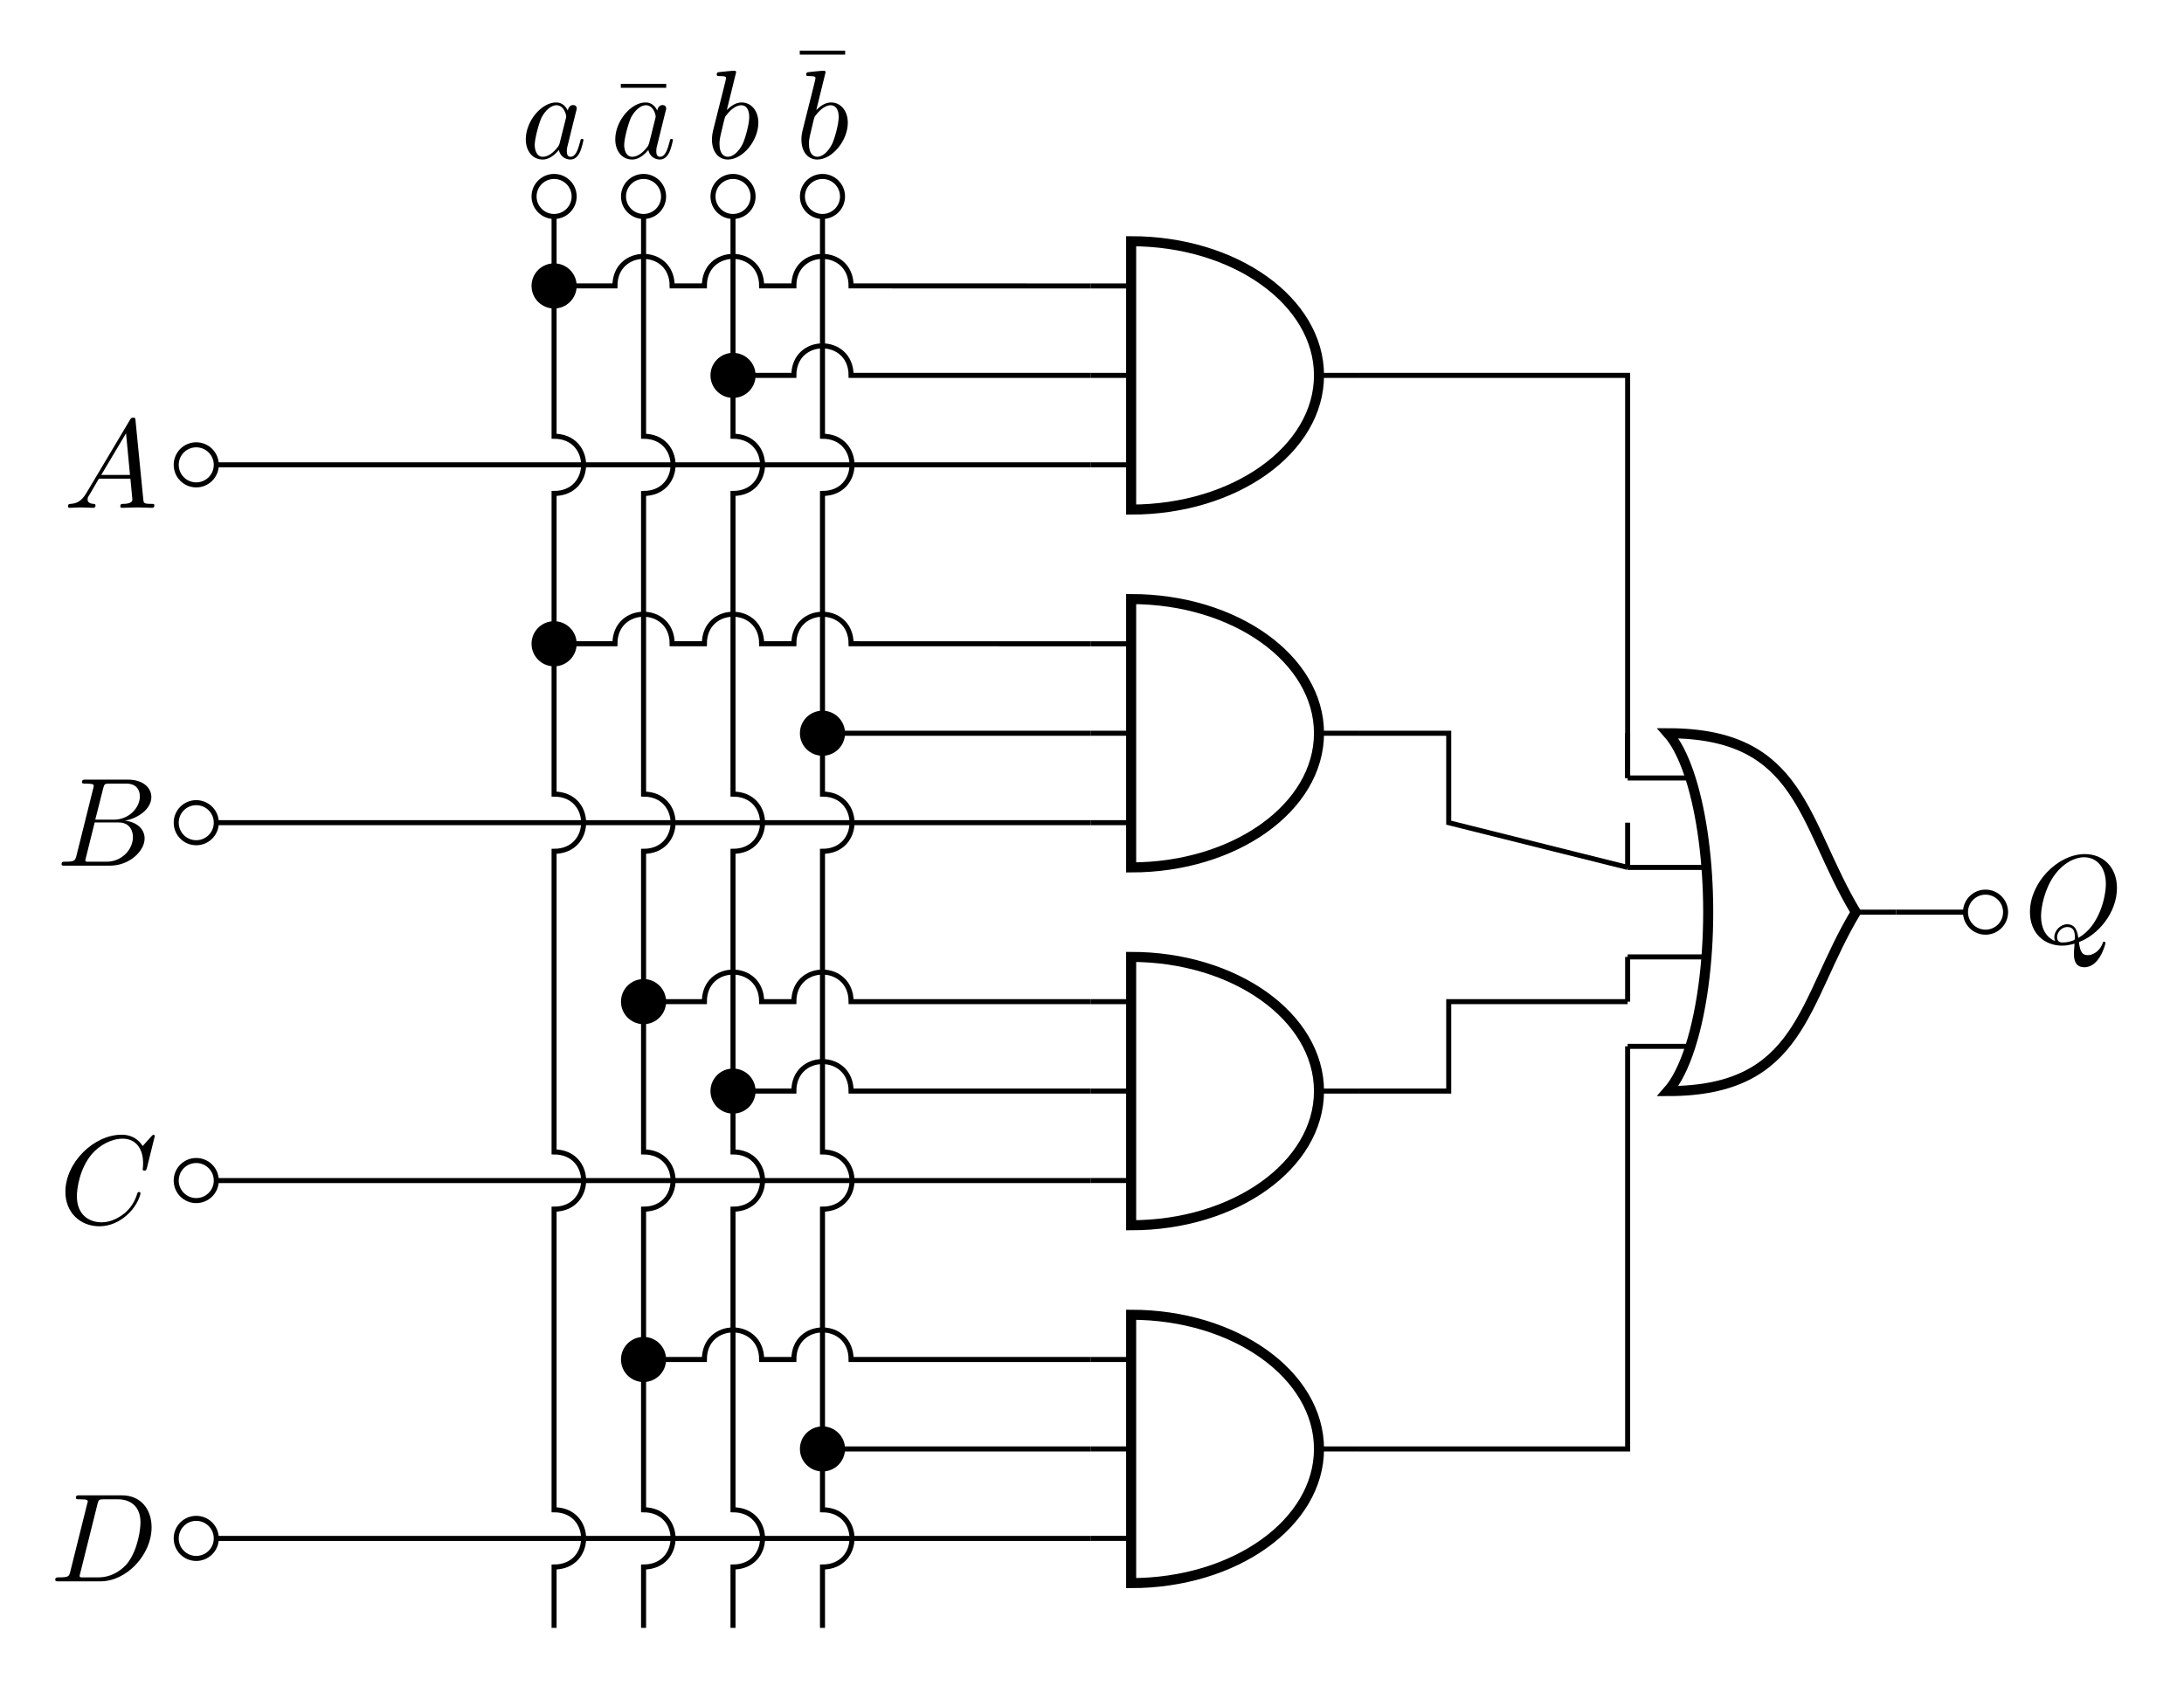
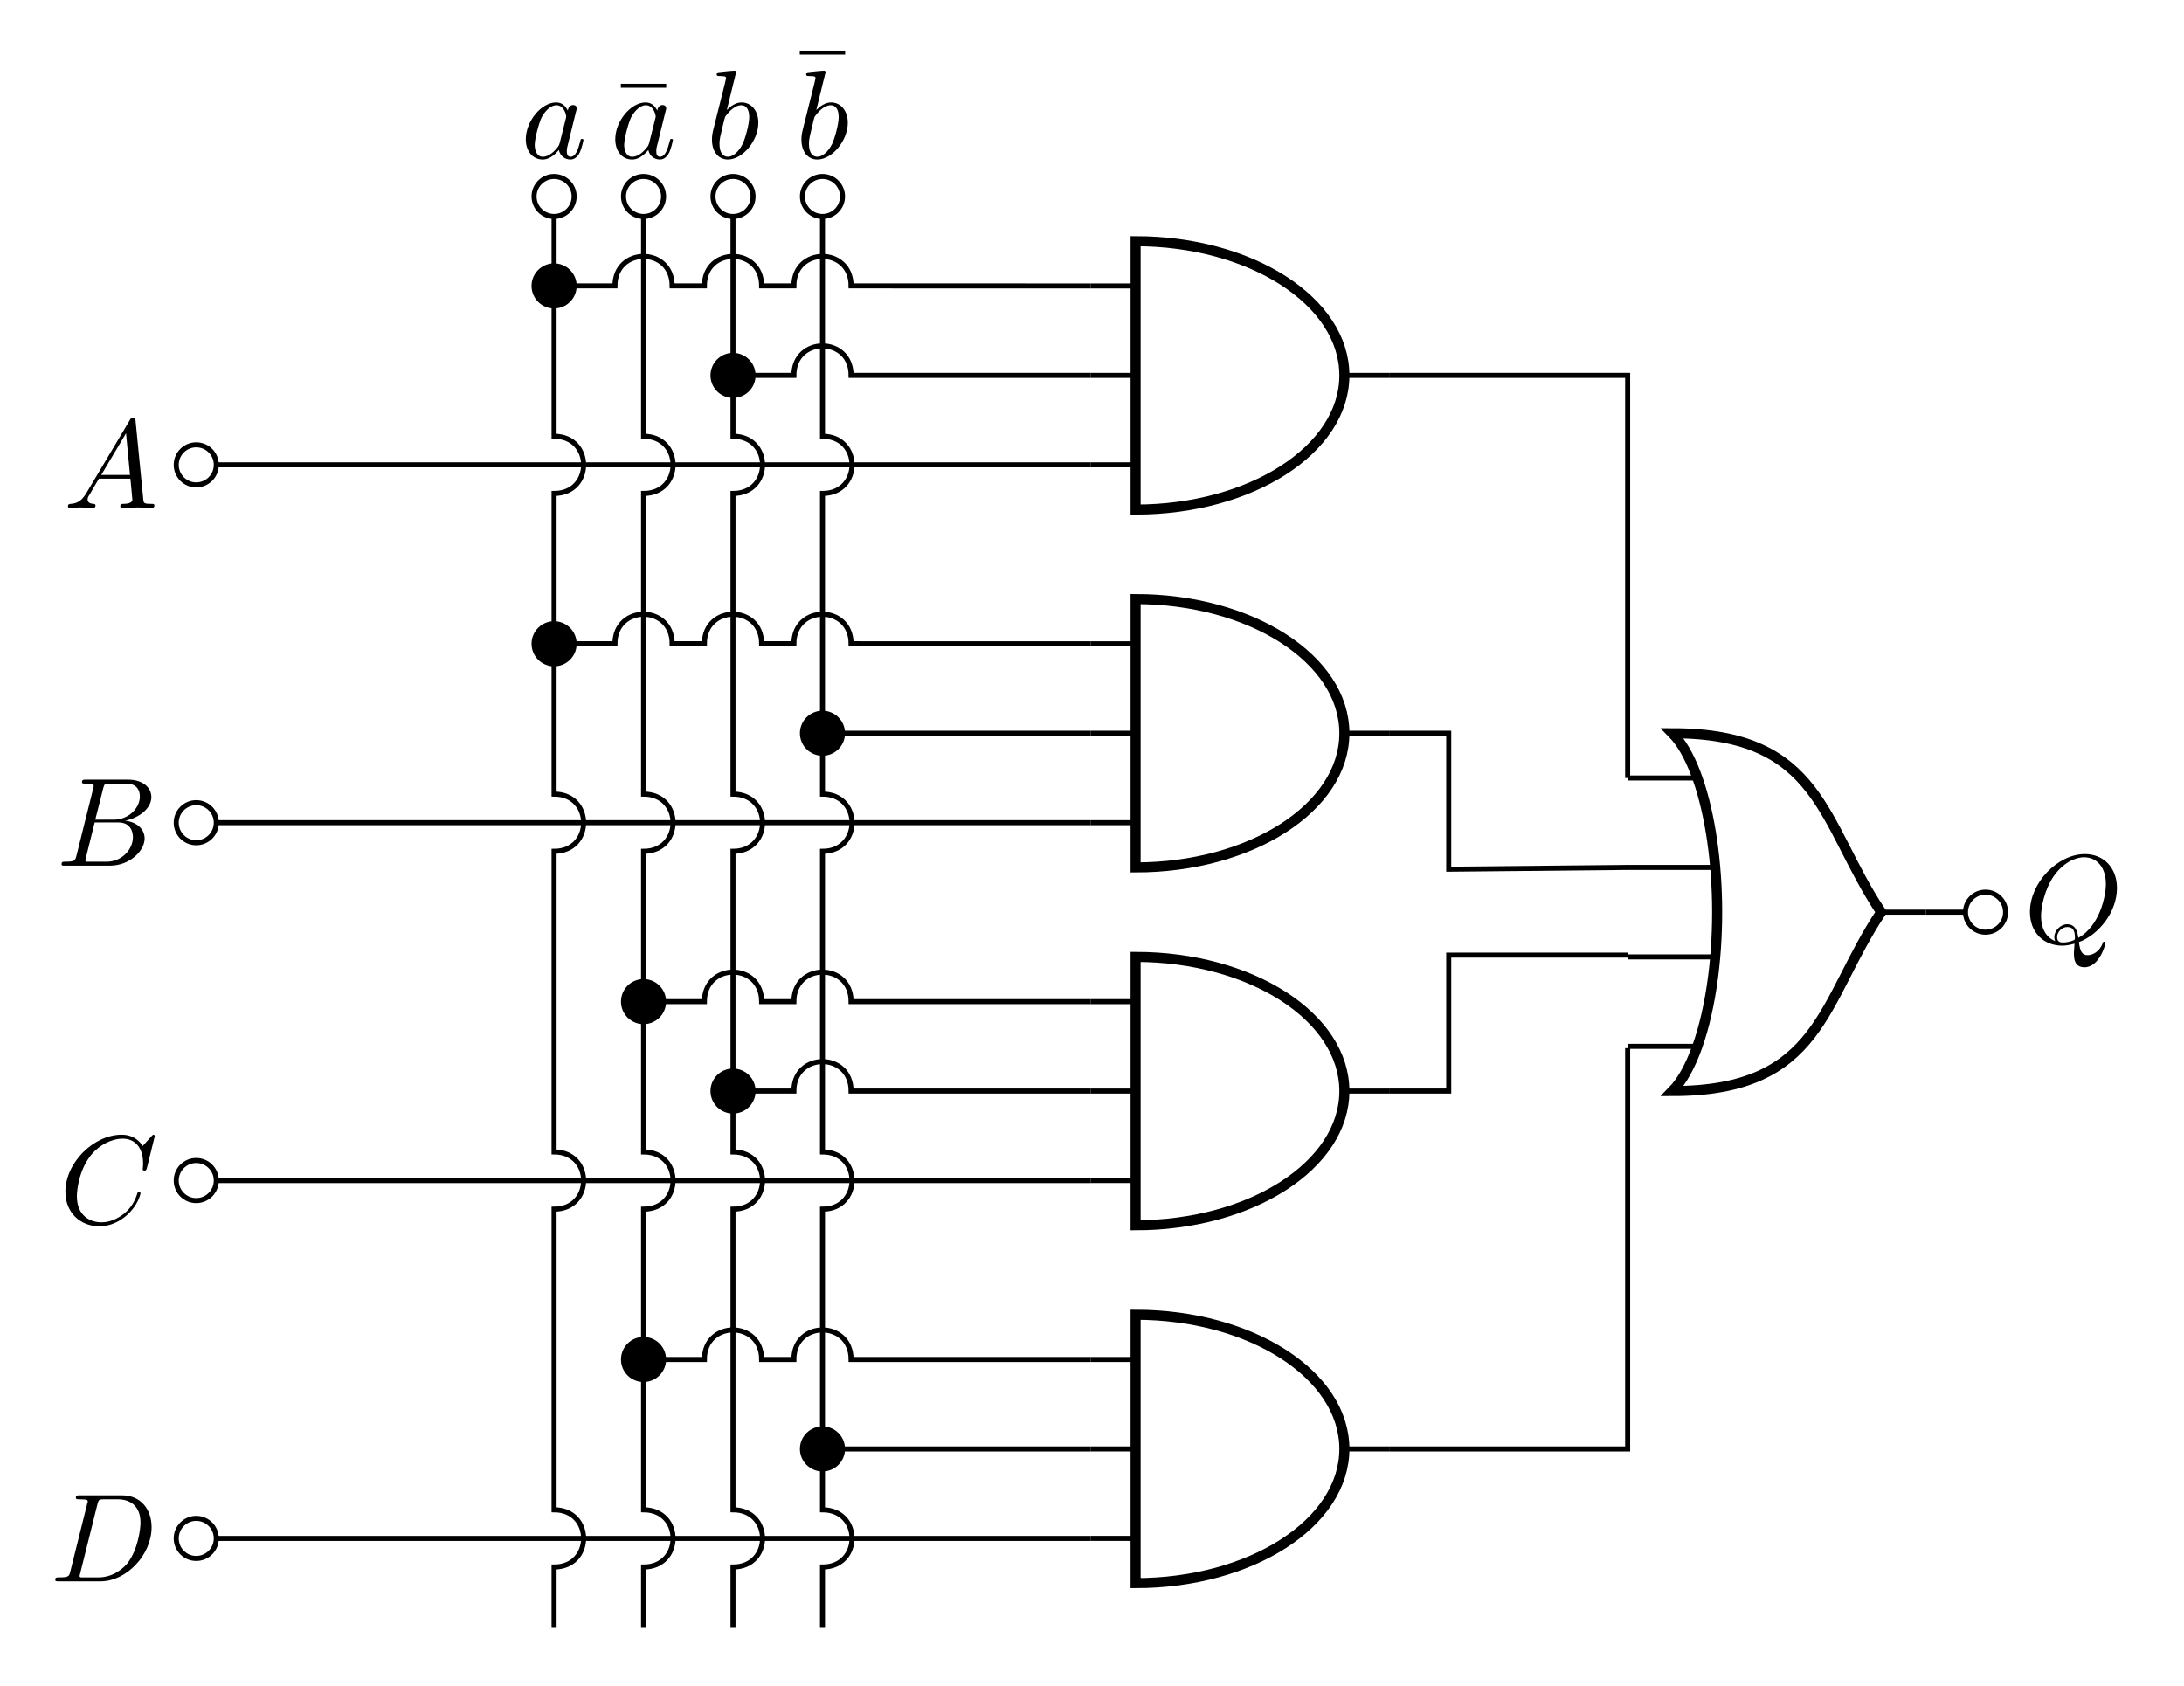
<svg xmlns="http://www.w3.org/2000/svg" xmlns:xlink="http://www.w3.org/1999/xlink" width="172.171pt" height="132.875pt" viewBox="0 0 172.171 132.875">
  <defs>
    <g>
      <g id="glyph-0-0">
        <path d="M 3.703 -3.75 C 3.516 -4.125 3.234 -4.391 2.781 -4.391 C 1.625 -4.391 0.391 -2.922 0.391 -1.484 C 0.391 -0.547 0.938 0.109 1.719 0.109 C 1.922 0.109 2.406 0.062 3 -0.641 C 3.078 -0.219 3.438 0.109 3.906 0.109 C 4.25 0.109 4.484 -0.125 4.641 -0.438 C 4.812 -0.797 4.938 -1.406 4.938 -1.422 C 4.938 -1.516 4.859 -1.516 4.828 -1.516 C 4.719 -1.516 4.719 -1.484 4.688 -1.344 C 4.516 -0.688 4.328 -0.109 3.922 -0.109 C 3.656 -0.109 3.625 -0.359 3.625 -0.562 C 3.625 -0.781 3.656 -0.859 3.766 -1.297 C 3.875 -1.719 3.891 -1.812 3.984 -2.188 L 4.328 -3.578 C 4.406 -3.859 4.406 -3.875 4.406 -3.922 C 4.406 -4.094 4.281 -4.188 4.125 -4.188 C 3.875 -4.188 3.734 -3.969 3.703 -3.75 Z M 3.062 -1.188 C 3 -1 3 -0.984 2.859 -0.812 C 2.422 -0.266 2.016 -0.109 1.734 -0.109 C 1.234 -0.109 1.094 -0.656 1.094 -1.047 C 1.094 -1.531 1.422 -2.766 1.641 -3.219 C 1.953 -3.797 2.406 -4.172 2.797 -4.172 C 3.438 -4.172 3.578 -3.359 3.578 -3.297 C 3.578 -3.234 3.562 -3.172 3.547 -3.125 Z M 3.062 -1.188 " />
      </g>
      <g id="glyph-0-1">
        <path d="M 2.375 -6.781 C 2.375 -6.781 2.375 -6.891 2.25 -6.891 C 2.016 -6.891 1.297 -6.812 1.031 -6.781 C 0.953 -6.781 0.844 -6.766 0.844 -6.594 C 0.844 -6.469 0.938 -6.469 1.078 -6.469 C 1.562 -6.469 1.578 -6.406 1.578 -6.297 C 1.578 -6.234 1.484 -5.891 1.438 -5.688 L 0.625 -2.453 C 0.5 -1.953 0.469 -1.797 0.469 -1.453 C 0.469 -0.5 0.984 0.109 1.719 0.109 C 2.891 0.109 4.125 -1.375 4.125 -2.797 C 4.125 -3.703 3.594 -4.391 2.797 -4.391 C 2.344 -4.391 1.938 -4.094 1.641 -3.797 Z M 1.438 -3.031 C 1.5 -3.25 1.5 -3.266 1.594 -3.375 C 2.078 -4.016 2.516 -4.172 2.781 -4.172 C 3.141 -4.172 3.406 -3.875 3.406 -3.234 C 3.406 -2.656 3.078 -1.516 2.891 -1.125 C 2.562 -0.469 2.109 -0.109 1.719 -0.109 C 1.391 -0.109 1.062 -0.375 1.062 -1.109 C 1.062 -1.297 1.062 -1.484 1.219 -2.109 Z M 1.438 -3.031 " />
      </g>
      <g id="glyph-0-2">
        <path d="M 4.344 -0.062 C 5.891 -0.641 7.344 -2.406 7.344 -4.328 C 7.344 -5.922 6.297 -7 4.812 -7 C 2.672 -7 0.484 -4.75 0.484 -2.438 C 0.484 -0.781 1.594 0.219 3.031 0.219 C 3.281 0.219 3.609 0.172 4 0.062 C 3.953 0.688 3.953 0.703 3.953 0.828 C 3.953 1.156 3.953 1.922 4.781 1.922 C 5.969 1.922 6.438 0.109 6.438 0 C 6.438 -0.062 6.375 -0.094 6.328 -0.094 C 6.25 -0.094 6.234 -0.047 6.219 0.016 C 5.969 0.719 5.391 0.969 5.047 0.969 C 4.594 0.969 4.438 0.688 4.344 -0.062 Z M 2.469 -0.141 C 1.703 -0.453 1.359 -1.219 1.359 -2.109 C 1.359 -2.797 1.625 -4.203 2.375 -5.281 C 3.094 -6.297 4.031 -6.75 4.75 -6.75 C 5.75 -6.75 6.469 -5.969 6.469 -4.641 C 6.469 -3.656 5.969 -1.328 4.297 -0.391 C 4.25 -0.75 4.141 -1.469 3.422 -1.469 C 2.891 -1.469 2.406 -0.969 2.406 -0.453 C 2.406 -0.266 2.469 -0.156 2.469 -0.141 Z M 3.078 -0.031 C 2.953 -0.031 2.625 -0.031 2.625 -0.453 C 2.625 -0.859 3 -1.25 3.422 -1.25 C 3.844 -1.25 4.031 -1.016 4.031 -0.406 C 4.031 -0.266 4.016 -0.25 3.922 -0.203 C 3.656 -0.094 3.359 -0.031 3.078 -0.031 Z M 3.078 -0.031 " />
      </g>
      <g id="glyph-0-3">
        <path d="M 1.781 -1.141 C 1.375 -0.469 0.984 -0.344 0.562 -0.312 C 0.438 -0.297 0.344 -0.297 0.344 -0.109 C 0.344 -0.047 0.391 0 0.469 0 C 0.75 0 1.047 -0.031 1.328 -0.031 C 1.656 -0.031 2 0 2.328 0 C 2.375 0 2.516 0 2.516 -0.188 C 2.516 -0.297 2.422 -0.312 2.344 -0.312 C 2.125 -0.328 1.891 -0.406 1.891 -0.656 C 1.891 -0.781 1.938 -0.891 2.031 -1.016 L 2.781 -2.297 L 5.266 -2.297 C 5.281 -2.078 5.422 -0.734 5.422 -0.641 C 5.422 -0.344 4.906 -0.312 4.719 -0.312 C 4.578 -0.312 4.469 -0.312 4.469 -0.109 C 4.469 0 4.594 0 4.609 0 C 5.016 0 5.453 -0.031 5.859 -0.031 C 6.109 -0.031 6.734 0 6.969 0 C 7.031 0 7.156 0 7.156 -0.203 C 7.156 -0.312 7.047 -0.312 6.922 -0.312 C 6.312 -0.312 6.312 -0.375 6.281 -0.672 L 5.672 -6.859 C 5.656 -7.062 5.656 -7.109 5.484 -7.109 C 5.328 -7.109 5.281 -7.031 5.234 -6.938 Z M 2.969 -2.594 L 4.922 -5.875 L 5.234 -2.594 Z M 2.969 -2.594 " />
      </g>
      <g id="glyph-0-4">
        <path d="M 1.594 -0.781 C 1.484 -0.391 1.469 -0.312 0.688 -0.312 C 0.516 -0.312 0.422 -0.312 0.422 -0.109 C 0.422 0 0.5 0 0.688 0 L 4.234 0 C 5.797 0 6.969 -1.172 6.969 -2.141 C 6.969 -2.859 6.391 -3.438 5.422 -3.547 C 6.453 -3.734 7.5 -4.469 7.5 -5.406 C 7.5 -6.141 6.844 -6.781 5.656 -6.781 L 2.328 -6.781 C 2.141 -6.781 2.031 -6.781 2.031 -6.578 C 2.031 -6.469 2.125 -6.469 2.312 -6.469 C 2.328 -6.469 2.516 -6.469 2.688 -6.453 C 2.875 -6.422 2.953 -6.422 2.953 -6.297 C 2.953 -6.25 2.953 -6.219 2.922 -6.109 Z M 3.078 -3.625 L 3.703 -6.094 C 3.797 -6.438 3.812 -6.469 4.234 -6.469 L 5.516 -6.469 C 6.391 -6.469 6.594 -5.891 6.594 -5.453 C 6.594 -4.578 5.75 -3.625 4.531 -3.625 Z M 2.641 -0.312 C 2.5 -0.312 2.484 -0.312 2.422 -0.312 C 2.328 -0.328 2.297 -0.344 2.297 -0.422 C 2.297 -0.453 2.297 -0.469 2.344 -0.641 L 3.031 -3.406 L 4.906 -3.406 C 5.859 -3.406 6.047 -2.672 6.047 -2.25 C 6.047 -1.266 5.156 -0.312 3.984 -0.312 Z M 2.641 -0.312 " />
      </g>
      <g id="glyph-0-5">
        <path d="M 7.547 -6.891 C 7.547 -6.922 7.516 -7 7.438 -7 C 7.406 -7 7.391 -6.984 7.281 -6.875 L 6.594 -6.109 C 6.5 -6.25 6.047 -7 4.938 -7 C 2.734 -7 0.5 -4.797 0.5 -2.5 C 0.5 -0.859 1.672 0.219 3.188 0.219 C 4.047 0.219 4.797 -0.172 5.328 -0.641 C 6.25 -1.453 6.422 -2.344 6.422 -2.375 C 6.422 -2.484 6.312 -2.484 6.297 -2.484 C 6.234 -2.484 6.188 -2.453 6.172 -2.375 C 6.078 -2.094 5.859 -1.391 5.172 -0.812 C 4.484 -0.266 3.859 -0.094 3.344 -0.094 C 2.453 -0.094 1.406 -0.609 1.406 -2.156 C 1.406 -2.719 1.609 -4.328 2.594 -5.484 C 3.203 -6.188 4.141 -6.688 5.016 -6.688 C 6.031 -6.688 6.625 -5.922 6.625 -4.766 C 6.625 -4.375 6.594 -4.359 6.594 -4.266 C 6.594 -4.172 6.703 -4.172 6.734 -4.172 C 6.859 -4.172 6.859 -4.188 6.922 -4.359 Z M 7.547 -6.891 " />
      </g>
      <g id="glyph-0-6">
        <path d="M 1.578 -0.781 C 1.484 -0.391 1.453 -0.312 0.672 -0.312 C 0.5 -0.312 0.391 -0.312 0.391 -0.125 C 0.391 0 0.484 0 0.672 0 L 3.953 0 C 6.016 0 7.984 -2.094 7.984 -4.266 C 7.984 -5.672 7.141 -6.781 5.641 -6.781 L 2.312 -6.781 C 2.125 -6.781 2.016 -6.781 2.016 -6.594 C 2.016 -6.469 2.109 -6.469 2.297 -6.469 C 2.438 -6.469 2.609 -6.453 2.734 -6.453 C 2.891 -6.422 2.953 -6.406 2.953 -6.297 C 2.953 -6.25 2.938 -6.219 2.906 -6.109 Z M 3.719 -6.094 C 3.812 -6.438 3.828 -6.469 4.25 -6.469 L 5.312 -6.469 C 6.297 -6.469 7.109 -5.938 7.109 -4.641 C 7.109 -4.141 6.922 -2.516 6.078 -1.422 C 5.781 -1.062 5 -0.312 3.781 -0.312 L 2.656 -0.312 C 2.516 -0.312 2.5 -0.312 2.438 -0.312 C 2.344 -0.328 2.312 -0.344 2.312 -0.422 C 2.312 -0.453 2.312 -0.469 2.359 -0.641 Z M 3.719 -6.094 " />
      </g>
      <g id="glyph-1-0">
        <path d="M 4.266 -5.547 L 4.266 -5.859 L 0.688 -5.859 L 0.688 -5.547 Z M 4.266 -5.547 " />
      </g>
    </g>
    <clipPath id="clip-0">
-       <path clip-rule="nonzero" d="M 77 92 L 116 92 L 116 132.496 L 77 132.496 Z M 77 92 " />
+       <path clip-rule="nonzero" d="M 78 92 L 118 92 L 118 132.496 L 78 132.496 Z M 78 92 " />
    </clipPath>
    <clipPath id="clip-1">
      <path clip-rule="nonzero" d="M 38 9 L 163 9 L 163 132.496 L 38 132.496 Z M 38 9 " />
    </clipPath>
  </defs>
  <path fill="none" stroke-width="0.399" stroke-linecap="butt" stroke-linejoin="miter" stroke="rgb(0%, 0%, 0%)" stroke-opacity="1" stroke-miterlimit="10" d="M -0.001 -35.432 L 70.866 -35.432 " transform="matrix(0.995208, 0, 0, -0.995208, 15.46951, 1.382737)" />
  <path fill="none" stroke-width="0.399" stroke-linecap="butt" stroke-linejoin="miter" stroke="rgb(0%, 0%, 0%)" stroke-opacity="1" stroke-miterlimit="10" d="M -0.001 -63.778 L 70.866 -63.778 " transform="matrix(0.995208, 0, 0, -0.995208, 15.46951, 1.382737)" />
  <path fill="none" stroke-width="0.399" stroke-linecap="butt" stroke-linejoin="miter" stroke="rgb(0%, 0%, 0%)" stroke-opacity="1" stroke-miterlimit="10" d="M -0.001 -120.476 L 70.866 -120.476 " transform="matrix(0.995208, 0, 0, -0.995208, 15.46951, 1.382737)" />
  <path fill="none" stroke-width="0.399" stroke-linecap="butt" stroke-linejoin="miter" stroke="rgb(0%, 0%, 0%)" stroke-opacity="1" stroke-miterlimit="10" d="M -0.001 -92.129 L 70.866 -92.129 " transform="matrix(0.995208, 0, 0, -0.995208, 15.46951, 1.382737)" />
-   <path fill="none" stroke-width="0.399" stroke-linecap="butt" stroke-linejoin="miter" stroke="rgb(0%, 0%, 0%)" stroke-opacity="1" stroke-miterlimit="10" d="M 70.866 -21.262 L 74.057 -21.262 M 70.866 -28.347 L 74.057 -28.347 M 70.866 -35.432 L 74.057 -35.432 M 92.128 -28.347 L 88.937 -28.347 " transform="matrix(0.995208, 0, 0, -0.995208, 15.46951, 1.382737)" />
-   <path fill="none" stroke-width="0.797" stroke-linecap="butt" stroke-linejoin="miter" stroke="rgb(0%, 0%, 0%)" stroke-opacity="1" stroke-miterlimit="10" d="M 74.057 -17.718 L 74.057 -38.976 C 82.276 -38.976 88.937 -34.219 88.937 -28.347 C 88.937 -22.475 82.276 -17.718 74.057 -17.718 Z M 74.057 -17.718 " transform="matrix(0.995208, 0, 0, -0.995208, 15.46951, 1.382737)" />
-   <path fill="none" stroke-width="0.399" stroke-linecap="butt" stroke-linejoin="miter" stroke="rgb(0%, 0%, 0%)" stroke-opacity="1" stroke-miterlimit="10" d="M 70.866 -49.609 L 74.057 -49.609 M 70.866 -56.694 L 74.057 -56.694 M 70.866 -63.778 L 74.057 -63.778 M 92.128 -56.694 L 88.937 -56.694 " transform="matrix(0.995208, 0, 0, -0.995208, 15.46951, 1.382737)" />
-   <path fill="none" stroke-width="0.797" stroke-linecap="butt" stroke-linejoin="miter" stroke="rgb(0%, 0%, 0%)" stroke-opacity="1" stroke-miterlimit="10" d="M 74.057 -46.065 L 74.057 -67.323 C 82.276 -67.323 88.937 -62.566 88.937 -56.694 C 88.937 -50.822 82.276 -46.065 74.057 -46.065 Z M 74.057 -46.065 " transform="matrix(0.995208, 0, 0, -0.995208, 15.46951, 1.382737)" />
-   <path fill="none" stroke-width="0.399" stroke-linecap="butt" stroke-linejoin="miter" stroke="rgb(0%, 0%, 0%)" stroke-opacity="1" stroke-miterlimit="10" d="M 70.866 -77.956 L 74.057 -77.956 M 70.866 -85.04 L 74.057 -85.04 M 70.866 -92.125 L 74.057 -92.125 M 92.128 -85.04 L 88.937 -85.04 " transform="matrix(0.995208, 0, 0, -0.995208, 15.46951, 1.382737)" />
-   <path fill="none" stroke-width="0.797" stroke-linecap="butt" stroke-linejoin="miter" stroke="rgb(0%, 0%, 0%)" stroke-opacity="1" stroke-miterlimit="10" d="M 74.057 -74.411 L 74.057 -95.669 C 82.276 -95.669 88.937 -90.912 88.937 -85.04 C 88.937 -79.169 82.276 -74.411 74.057 -74.411 Z M 74.057 -74.411 " transform="matrix(0.995208, 0, 0, -0.995208, 15.46951, 1.382737)" />
-   <path fill="none" stroke-width="0.399" stroke-linecap="butt" stroke-linejoin="miter" stroke="rgb(0%, 0%, 0%)" stroke-opacity="1" stroke-miterlimit="10" d="M 70.866 -106.302 L 74.057 -106.302 M 70.866 -113.387 L 74.057 -113.387 M 70.866 -120.472 L 74.057 -120.472 M 92.128 -113.387 L 88.937 -113.387 " transform="matrix(0.995208, 0, 0, -0.995208, 15.46951, 1.382737)" />
+   <path fill="none" stroke-width="0.399" stroke-linecap="butt" stroke-linejoin="miter" stroke="rgb(0%, 0%, 0%)" stroke-opacity="1" stroke-miterlimit="10" d="M 70.866 -21.262 L 74.41 -21.262 M 70.866 -28.347 L 74.41 -28.347 M 70.866 -35.432 L 74.41 -35.432 M 94.491 -28.347 L 90.947 -28.347 " transform="matrix(0.995208, 0, 0, -0.995208, 15.46951, 1.382737)" />
+   <path fill="none" stroke-width="0.797" stroke-linecap="butt" stroke-linejoin="miter" stroke="rgb(0%, 0%, 0%)" stroke-opacity="1" stroke-miterlimit="10" d="M 74.41 -17.718 L 74.41 -38.976 C 83.544 -38.976 90.947 -34.219 90.947 -28.347 C 90.947 -22.475 83.544 -17.718 74.41 -17.718 Z M 74.41 -17.718 " transform="matrix(0.995208, 0, 0, -0.995208, 15.46951, 1.382737)" />
+   <path fill="none" stroke-width="0.399" stroke-linecap="butt" stroke-linejoin="miter" stroke="rgb(0%, 0%, 0%)" stroke-opacity="1" stroke-miterlimit="10" d="M 70.866 -49.609 L 74.41 -49.609 M 70.866 -56.694 L 74.41 -56.694 M 70.866 -63.778 L 74.41 -63.778 M 94.491 -56.694 L 90.947 -56.694 " transform="matrix(0.995208, 0, 0, -0.995208, 15.46951, 1.382737)" />
+   <path fill="none" stroke-width="0.797" stroke-linecap="butt" stroke-linejoin="miter" stroke="rgb(0%, 0%, 0%)" stroke-opacity="1" stroke-miterlimit="10" d="M 74.41 -46.065 L 74.41 -67.323 C 83.544 -67.323 90.947 -62.566 90.947 -56.694 C 90.947 -50.822 83.544 -46.065 74.41 -46.065 Z M 74.41 -46.065 " transform="matrix(0.995208, 0, 0, -0.995208, 15.46951, 1.382737)" />
+   <path fill="none" stroke-width="0.399" stroke-linecap="butt" stroke-linejoin="miter" stroke="rgb(0%, 0%, 0%)" stroke-opacity="1" stroke-miterlimit="10" d="M 70.866 -77.956 L 74.41 -77.956 M 70.866 -85.04 L 74.41 -85.04 M 70.866 -92.125 L 74.41 -92.125 M 94.491 -85.04 L 90.947 -85.04 " transform="matrix(0.995208, 0, 0, -0.995208, 15.46951, 1.382737)" />
+   <path fill="none" stroke-width="0.797" stroke-linecap="butt" stroke-linejoin="miter" stroke="rgb(0%, 0%, 0%)" stroke-opacity="1" stroke-miterlimit="10" d="M 74.41 -74.411 L 74.41 -95.669 C 83.544 -95.669 90.947 -90.912 90.947 -85.04 C 90.947 -79.169 83.544 -74.411 74.41 -74.411 Z M 74.41 -74.411 " transform="matrix(0.995208, 0, 0, -0.995208, 15.46951, 1.382737)" />
+   <path fill="none" stroke-width="0.399" stroke-linecap="butt" stroke-linejoin="miter" stroke="rgb(0%, 0%, 0%)" stroke-opacity="1" stroke-miterlimit="10" d="M 70.866 -106.302 L 74.41 -106.302 M 70.866 -113.387 L 74.41 -113.387 M 70.866 -120.472 L 74.41 -120.472 M 94.491 -113.387 L 90.947 -113.387 " transform="matrix(0.995208, 0, 0, -0.995208, 15.46951, 1.382737)" />
  <g clip-path="url(#clip-0)">
-     <path fill="none" stroke-width="0.797" stroke-linecap="butt" stroke-linejoin="miter" stroke="rgb(0%, 0%, 0%)" stroke-opacity="1" stroke-miterlimit="10" d="M 74.057 -102.758 L 74.057 -124.016 C 82.276 -124.016 88.937 -119.259 88.937 -113.387 C 88.937 -107.515 82.276 -102.758 74.057 -102.758 Z M 74.057 -102.758 " transform="matrix(0.995208, 0, 0, -0.995208, 15.46951, 1.382737)" />
+     <path fill="none" stroke-width="0.797" stroke-linecap="butt" stroke-linejoin="miter" stroke="rgb(0%, 0%, 0%)" stroke-opacity="1" stroke-miterlimit="10" d="M 74.41 -102.758 L 74.41 -124.016 C 83.544 -124.016 90.947 -119.259 90.947 -113.387 C 90.947 -107.515 83.544 -102.758 74.41 -102.758 Z M 74.41 -102.758 " transform="matrix(0.995208, 0, 0, -0.995208, 15.46951, 1.382737)" />
  </g>
-   <path fill="none" stroke-width="0.399" stroke-linecap="butt" stroke-linejoin="miter" stroke="rgb(0%, 0%, 0%)" stroke-opacity="1" stroke-miterlimit="10" d="M 113.386 -60.238 L 113.386 -56.694 M 113.386 -67.323 L 113.386 -63.778 M 113.386 -74.411 L 113.386 -77.956 M 113.386 -81.496 L 113.386 -85.04 " transform="matrix(0.995208, 0, 0, -0.995208, 15.46951, 1.382737)" />
-   <path fill="none" stroke-width="0.399" stroke-linecap="butt" stroke-linejoin="miter" stroke="rgb(0%, 0%, 0%)" stroke-opacity="1" stroke-miterlimit="10" d="M 113.386 -60.238 L 118.355 -60.238 M 113.386 -67.323 L 119.631 -67.323 M 113.386 -74.411 L 119.631 -74.411 M 113.386 -81.496 L 118.355 -81.496 M 134.648 -70.867 L 131.457 -70.867 " transform="matrix(0.995208, 0, 0, -0.995208, 15.46951, 1.382737)" />
-   <path fill="none" stroke-width="0.797" stroke-linecap="butt" stroke-linejoin="miter" stroke="rgb(0%, 0%, 0%)" stroke-opacity="1" stroke-miterlimit="10" d="M 116.577 -56.694 C 119.093 -59.543 120.389 -68.198 119.474 -76.025 C 118.983 -80.213 117.924 -83.514 116.577 -85.04 C 127.206 -85.04 127.206 -77.956 131.457 -70.867 C 127.206 -63.778 127.206 -56.694 116.577 -56.694 Z M 116.577 -56.694 " transform="matrix(0.995208, 0, 0, -0.995208, 15.46951, 1.382737)" />
+   <path fill="none" stroke-width="0.399" stroke-linecap="butt" stroke-linejoin="miter" stroke="rgb(0%, 0%, 0%)" stroke-opacity="1" stroke-miterlimit="10" d="M 113.386 -60.238 L 118.909 -60.238 M 113.386 -67.323 L 120.322 -67.323 M 113.386 -74.411 L 120.322 -74.411 M 113.386 -81.496 L 118.909 -81.496 M 137.011 -70.867 L 133.467 -70.867 " transform="matrix(0.995208, 0, 0, -0.995208, 15.46951, 1.382737)" />
+   <path fill="none" stroke-width="0.797" stroke-linecap="butt" stroke-linejoin="miter" stroke="rgb(0%, 0%, 0%)" stroke-opacity="1" stroke-miterlimit="10" d="M 116.931 -56.694 C 119.725 -59.543 121.166 -68.198 120.149 -76.025 C 119.604 -80.213 118.426 -83.514 116.931 -85.04 C 128.741 -85.04 128.741 -77.956 133.467 -70.867 C 128.741 -63.778 128.741 -56.694 116.931 -56.694 Z M 116.931 -56.694 " transform="matrix(0.995208, 0, 0, -0.995208, 15.46951, 1.382737)" />
  <g clip-path="url(#clip-1)">
-     <path fill="none" stroke-width="0.399" stroke-linecap="butt" stroke-linejoin="miter" stroke="rgb(0%, 0%, 0%)" stroke-opacity="1" stroke-miterlimit="10" d="M 28.346 -14.173 L 28.346 -21.258 M 28.346 -21.258 L 28.346 -33.167 C 31.466 -33.167 31.466 -37.7 28.346 -37.7 L 28.346 -49.605 M 28.346 -49.605 L 28.346 -61.514 C 31.466 -61.514 31.466 -66.047 28.346 -66.047 L 28.346 -89.86 C 31.466 -89.86 31.466 -94.394 28.346 -94.394 L 28.346 -118.207 C 31.466 -118.207 31.466 -122.741 28.346 -122.741 L 28.346 -127.561 M 35.435 -14.173 L 35.435 -33.167 C 38.551 -33.167 38.551 -37.7 35.435 -37.7 L 35.435 -61.514 C 38.551 -61.514 38.551 -66.047 35.435 -66.047 L 35.435 -77.956 M 35.435 -77.956 L 35.435 -89.86 C 38.551 -89.86 38.551 -94.394 35.435 -94.394 L 35.435 -106.302 M 35.435 -106.302 L 35.435 -118.207 C 38.551 -118.207 38.551 -122.741 35.435 -122.741 L 35.435 -127.561 M 42.519 -14.173 L 42.519 -28.347 M 42.519 -28.347 L 42.519 -33.167 C 45.64 -33.167 45.64 -37.7 42.519 -37.7 L 42.519 -61.514 C 45.64 -61.514 45.64 -66.047 42.519 -66.047 L 42.519 -85.04 M 42.519 -85.04 L 42.519 -89.86 C 45.64 -89.86 45.64 -94.394 42.519 -94.394 L 42.519 -118.207 C 45.64 -118.207 45.64 -122.741 42.519 -122.741 L 42.519 -127.561 M 49.608 -14.173 L 49.608 -33.167 C 52.725 -33.167 52.725 -37.7 49.608 -37.7 L 49.608 -56.694 M 49.608 -56.694 L 49.608 -61.514 C 52.725 -61.514 52.725 -66.047 49.608 -66.047 L 49.608 -89.86 C 52.725 -89.86 52.725 -94.394 49.608 -94.394 L 49.608 -113.387 M 49.608 -113.387 L 49.608 -118.207 C 52.725 -118.207 52.725 -122.741 49.608 -122.741 L 49.608 -127.561 M 92.128 -28.347 L 113.386 -28.347 L 113.386 -60.238 M 92.128 -56.694 L 99.213 -56.694 L 99.213 -63.778 L 113.386 -67.323 M 92.128 -85.04 L 99.213 -85.04 L 99.213 -77.956 L 113.386 -77.956 M 113.386 -85.04 L 113.386 -113.387 L 92.128 -113.387 M 70.866 -21.262 L 51.873 -21.258 C 51.873 -18.142 47.339 -18.142 47.339 -21.258 L 44.788 -21.258 C 44.788 -18.142 40.251 -18.142 40.251 -21.258 L 37.699 -21.258 C 37.699 -18.142 33.166 -18.142 33.166 -21.258 L 28.346 -21.258 M 70.866 -28.347 L 51.873 -28.347 C 51.873 -25.23 47.339 -25.23 47.339 -28.347 L 42.519 -28.347 M 70.866 -49.609 L 51.873 -49.605 C 51.873 -46.488 47.339 -46.488 47.339 -49.605 L 44.788 -49.605 C 44.788 -46.488 40.251 -46.488 40.251 -49.605 L 37.699 -49.605 C 37.699 -46.488 33.166 -46.488 33.166 -49.605 L 28.346 -49.605 M 70.866 -56.694 L 49.608 -56.694 M 70.866 -77.956 L 51.873 -77.956 C 51.873 -74.835 47.339 -74.835 47.339 -77.956 L 44.788 -77.956 C 44.788 -74.835 40.251 -74.835 40.251 -77.956 L 35.435 -77.956 M 70.866 -85.04 L 51.873 -85.04 C 51.873 -81.924 47.339 -81.924 47.339 -85.04 L 42.519 -85.04 M 70.866 -106.302 L 51.873 -106.302 C 51.873 -103.182 47.339 -103.182 47.339 -106.302 L 44.788 -106.302 C 44.788 -103.182 40.251 -103.182 40.251 -106.302 L 35.435 -106.302 M 70.866 -113.387 L 49.608 -113.387 M 134.648 -70.867 L 141.733 -70.867 " transform="matrix(0.995208, 0, 0, -0.995208, 15.46951, 1.382737)" />
+     <path fill="none" stroke-width="0.399" stroke-linecap="butt" stroke-linejoin="miter" stroke="rgb(0%, 0%, 0%)" stroke-opacity="1" stroke-miterlimit="10" d="M 28.346 -14.173 L 28.346 -21.258 M 28.346 -21.258 L 28.346 -33.167 C 31.466 -33.167 31.466 -37.7 28.346 -37.7 L 28.346 -49.605 M 28.346 -49.605 L 28.346 -61.514 C 31.466 -61.514 31.466 -66.047 28.346 -66.047 L 28.346 -89.86 C 31.466 -89.86 31.466 -94.394 28.346 -94.394 L 28.346 -118.207 C 31.466 -118.207 31.466 -122.741 28.346 -122.741 L 28.346 -127.561 M 35.435 -14.173 L 35.435 -33.167 C 38.551 -33.167 38.551 -37.7 35.435 -37.7 L 35.435 -61.514 C 38.551 -61.514 38.551 -66.047 35.435 -66.047 L 35.435 -77.956 M 35.435 -77.956 L 35.435 -89.86 C 38.551 -89.86 38.551 -94.394 35.435 -94.394 L 35.435 -106.302 M 35.435 -106.302 L 35.435 -118.207 C 38.551 -118.207 38.551 -122.741 35.435 -122.741 L 35.435 -127.561 M 42.519 -14.173 L 42.519 -28.347 M 42.519 -28.347 L 42.519 -33.167 C 45.64 -33.167 45.64 -37.7 42.519 -37.7 L 42.519 -61.514 C 45.64 -61.514 45.64 -66.047 42.519 -66.047 L 42.519 -85.04 M 42.519 -85.04 L 42.519 -89.86 C 45.64 -89.86 45.64 -94.394 42.519 -94.394 L 42.519 -118.207 C 45.64 -118.207 45.64 -122.741 42.519 -122.741 L 42.519 -127.561 M 49.608 -14.173 L 49.608 -33.167 C 52.725 -33.167 52.725 -37.7 49.608 -37.7 L 49.608 -56.694 M 49.608 -56.694 L 49.608 -61.514 C 52.725 -61.514 52.725 -66.047 49.608 -66.047 L 49.608 -89.86 C 52.725 -89.86 52.725 -94.394 49.608 -94.394 L 49.608 -113.387 M 49.608 -113.387 L 49.608 -118.207 C 52.725 -118.207 52.725 -122.741 49.608 -122.741 L 49.608 -127.561 M 94.491 -28.347 L 113.386 -28.347 L 113.386 -60.238 M 94.491 -56.694 L 99.213 -56.694 L 99.213 -67.464 L 113.386 -67.323 M 94.491 -85.04 L 99.213 -85.04 L 99.213 -74.27 L 113.386 -74.27 M 113.386 -81.637 L 113.386 -113.387 L 94.491 -113.387 M 70.866 -28.347 L 51.873 -28.347 C 51.873 -25.23 47.339 -25.23 47.339 -28.347 L 42.519 -28.347 M 70.866 -49.609 L 51.873 -49.605 C 51.873 -46.488 47.339 -46.488 47.339 -49.605 L 44.788 -49.605 C 44.788 -46.488 40.251 -46.488 40.251 -49.605 L 37.699 -49.605 C 37.699 -46.488 33.166 -46.488 33.166 -49.605 L 28.346 -49.605 M 70.866 -77.956 L 51.873 -77.956 C 51.873 -74.835 47.339 -74.835 47.339 -77.956 L 44.788 -77.956 C 44.788 -74.835 40.251 -74.835 40.251 -77.956 L 35.435 -77.956 M 70.866 -85.04 L 51.873 -85.04 C 51.873 -81.924 47.339 -81.924 47.339 -85.04 L 42.519 -85.04 M 70.866 -106.302 L 51.873 -106.302 C 51.873 -103.182 47.339 -103.182 47.339 -106.302 L 44.788 -106.302 C 44.788 -103.182 40.251 -103.182 40.251 -106.302 L 35.435 -106.302 M 137.011 -70.867 L 141.733 -70.867 M 70.866 -56.694 L 49.608 -56.694 M 70.866 -21.262 L 51.873 -21.258 C 51.873 -18.142 47.339 -18.142 47.339 -21.258 L 44.788 -21.258 C 44.788 -18.142 40.251 -18.142 40.251 -21.258 L 37.699 -21.258 C 37.699 -18.142 33.166 -18.142 33.166 -21.258 L 28.346 -21.258 M 70.866 -113.387 L 49.608 -113.387 " transform="matrix(0.995208, 0, 0, -0.995208, 15.46951, 1.382737)" />
  </g>
  <path fill-rule="nonzero" fill="rgb(0%, 0%, 0%)" fill-opacity="1" stroke-width="0.399" stroke-linecap="butt" stroke-linejoin="miter" stroke="rgb(0%, 0%, 0%)" stroke-opacity="1" stroke-miterlimit="10" d="M 29.936 -21.258 C 29.936 -20.383 29.225 -19.672 28.346 -19.672 C 27.471 -19.672 26.76 -20.383 26.76 -21.258 C 26.76 -22.137 27.471 -22.848 28.346 -22.848 C 29.225 -22.848 29.936 -22.137 29.936 -21.258 Z M 29.936 -21.258 " transform="matrix(0.995208, 0, 0, -0.995208, 15.46951, 1.382737)" />
  <path fill-rule="nonzero" fill="rgb(0%, 0%, 0%)" fill-opacity="1" stroke-width="0.399" stroke-linecap="butt" stroke-linejoin="miter" stroke="rgb(0%, 0%, 0%)" stroke-opacity="1" stroke-miterlimit="10" d="M 29.936 -49.605 C 29.936 -48.73 29.225 -48.019 28.346 -48.019 C 27.471 -48.019 26.76 -48.73 26.76 -49.605 C 26.76 -50.484 27.471 -51.195 28.346 -51.195 C 29.225 -51.195 29.936 -50.484 29.936 -49.605 Z M 29.936 -49.605 " transform="matrix(0.995208, 0, 0, -0.995208, 15.46951, 1.382737)" />
  <path fill-rule="nonzero" fill="rgb(0%, 0%, 0%)" fill-opacity="1" stroke-width="0.399" stroke-linecap="butt" stroke-linejoin="miter" stroke="rgb(0%, 0%, 0%)" stroke-opacity="1" stroke-miterlimit="10" d="M 37.02 -77.956 C 37.02 -77.076 36.31 -76.366 35.435 -76.366 C 34.555 -76.366 33.845 -77.076 33.845 -77.956 C 33.845 -78.831 34.555 -79.541 35.435 -79.541 C 36.31 -79.541 37.02 -78.831 37.02 -77.956 Z M 37.02 -77.956 " transform="matrix(0.995208, 0, 0, -0.995208, 15.46951, 1.382737)" />
  <path fill-rule="nonzero" fill="rgb(0%, 0%, 0%)" fill-opacity="1" stroke-width="0.399" stroke-linecap="butt" stroke-linejoin="miter" stroke="rgb(0%, 0%, 0%)" stroke-opacity="1" stroke-miterlimit="10" d="M 37.02 -106.302 C 37.02 -105.423 36.31 -104.713 35.435 -104.713 C 34.555 -104.713 33.845 -105.423 33.845 -106.302 C 33.845 -107.178 34.555 -107.888 35.435 -107.888 C 36.31 -107.888 37.02 -107.178 37.02 -106.302 Z M 37.02 -106.302 " transform="matrix(0.995208, 0, 0, -0.995208, 15.46951, 1.382737)" />
  <path fill-rule="nonzero" fill="rgb(0%, 0%, 0%)" fill-opacity="1" stroke-width="0.399" stroke-linecap="butt" stroke-linejoin="miter" stroke="rgb(0%, 0%, 0%)" stroke-opacity="1" stroke-miterlimit="10" d="M 44.109 -28.347 C 44.109 -27.472 43.399 -26.761 42.519 -26.761 C 41.644 -26.761 40.934 -27.472 40.934 -28.347 C 40.934 -29.222 41.644 -29.933 42.519 -29.933 C 43.399 -29.933 44.109 -29.222 44.109 -28.347 Z M 44.109 -28.347 " transform="matrix(0.995208, 0, 0, -0.995208, 15.46951, 1.382737)" />
  <path fill-rule="nonzero" fill="rgb(0%, 0%, 0%)" fill-opacity="1" stroke-width="0.399" stroke-linecap="butt" stroke-linejoin="miter" stroke="rgb(0%, 0%, 0%)" stroke-opacity="1" stroke-miterlimit="10" d="M 44.109 -85.04 C 44.109 -84.165 43.399 -83.455 42.519 -83.455 C 41.644 -83.455 40.934 -84.165 40.934 -85.04 C 40.934 -85.916 41.644 -86.626 42.519 -86.626 C 43.399 -86.626 44.109 -85.916 44.109 -85.04 Z M 44.109 -85.04 " transform="matrix(0.995208, 0, 0, -0.995208, 15.46951, 1.382737)" />
  <path fill-rule="nonzero" fill="rgb(0%, 0%, 0%)" fill-opacity="1" stroke-width="0.399" stroke-linecap="butt" stroke-linejoin="miter" stroke="rgb(0%, 0%, 0%)" stroke-opacity="1" stroke-miterlimit="10" d="M 51.194 -56.694 C 51.194 -55.818 50.483 -55.108 49.608 -55.108 C 48.729 -55.108 48.018 -55.818 48.018 -56.694 C 48.018 -57.569 48.729 -58.279 49.608 -58.279 C 50.483 -58.279 51.194 -57.569 51.194 -56.694 Z M 51.194 -56.694 " transform="matrix(0.995208, 0, 0, -0.995208, 15.46951, 1.382737)" />
  <path fill-rule="nonzero" fill="rgb(0%, 0%, 0%)" fill-opacity="1" stroke-width="0.399" stroke-linecap="butt" stroke-linejoin="miter" stroke="rgb(0%, 0%, 0%)" stroke-opacity="1" stroke-miterlimit="10" d="M 51.194 -113.387 C 51.194 -112.512 50.483 -111.801 49.608 -111.801 C 48.729 -111.801 48.018 -112.512 48.018 -113.387 C 48.018 -114.262 48.729 -114.973 49.608 -114.973 C 50.483 -114.973 51.194 -114.262 51.194 -113.387 Z M 51.194 -113.387 " transform="matrix(0.995208, 0, 0, -0.995208, 15.46951, 1.382737)" />
  <path fill-rule="nonzero" fill="rgb(100%, 100%, 100%)" fill-opacity="1" stroke-width="0.399" stroke-linecap="butt" stroke-linejoin="miter" stroke="rgb(0%, 0%, 0%)" stroke-opacity="1" stroke-miterlimit="10" d="M 1.589 -35.432 C 1.589 -34.556 0.878 -33.846 -0.001 -33.846 C -0.876 -33.846 -1.586 -34.556 -1.586 -35.432 C -1.586 -36.311 -0.876 -37.021 -0.001 -37.021 C 0.878 -37.021 1.589 -36.311 1.589 -35.432 Z M 1.589 -35.432 " transform="matrix(0.995208, 0, 0, -0.995208, 15.46951, 1.382737)" />
  <path fill-rule="nonzero" fill="rgb(100%, 100%, 100%)" fill-opacity="1" stroke-width="0.399" stroke-linecap="butt" stroke-linejoin="miter" stroke="rgb(0%, 0%, 0%)" stroke-opacity="1" stroke-miterlimit="10" d="M 1.589 -63.778 C 1.589 -62.903 0.878 -62.193 -0.001 -62.193 C -0.876 -62.193 -1.586 -62.903 -1.586 -63.778 C -1.586 -64.658 -0.876 -65.368 -0.001 -65.368 C 0.878 -65.368 1.589 -64.658 1.589 -63.778 Z M 1.589 -63.778 " transform="matrix(0.995208, 0, 0, -0.995208, 15.46951, 1.382737)" />
  <path fill-rule="nonzero" fill="rgb(100%, 100%, 100%)" fill-opacity="1" stroke-width="0.399" stroke-linecap="butt" stroke-linejoin="miter" stroke="rgb(0%, 0%, 0%)" stroke-opacity="1" stroke-miterlimit="10" d="M 1.589 -92.129 C 1.589 -91.25 0.878 -90.539 -0.001 -90.539 C -0.876 -90.539 -1.586 -91.25 -1.586 -92.129 C -1.586 -93.004 -0.876 -93.715 -0.001 -93.715 C 0.878 -93.715 1.589 -93.004 1.589 -92.129 Z M 1.589 -92.129 " transform="matrix(0.995208, 0, 0, -0.995208, 15.46951, 1.382737)" />
  <path fill-rule="nonzero" fill="rgb(100%, 100%, 100%)" fill-opacity="1" stroke-width="0.399" stroke-linecap="butt" stroke-linejoin="miter" stroke="rgb(0%, 0%, 0%)" stroke-opacity="1" stroke-miterlimit="10" d="M 1.589 -120.476 C 1.589 -119.597 0.878 -118.886 -0.001 -118.886 C -0.876 -118.886 -1.586 -119.597 -1.586 -120.476 C -1.586 -121.351 -0.876 -122.062 -0.001 -122.062 C 0.878 -122.062 1.589 -121.351 1.589 -120.476 Z M 1.589 -120.476 " transform="matrix(0.995208, 0, 0, -0.995208, 15.46951, 1.382737)" />
  <path fill-rule="nonzero" fill="rgb(100%, 100%, 100%)" fill-opacity="1" stroke-width="0.399" stroke-linecap="butt" stroke-linejoin="miter" stroke="rgb(0%, 0%, 0%)" stroke-opacity="1" stroke-miterlimit="10" d="M 29.936 -14.173 C 29.936 -13.298 29.225 -12.588 28.346 -12.588 C 27.471 -12.588 26.76 -13.298 26.76 -14.173 C 26.76 -15.049 27.471 -15.759 28.346 -15.759 C 29.225 -15.759 29.936 -15.049 29.936 -14.173 Z M 29.936 -14.173 " transform="matrix(0.995208, 0, 0, -0.995208, 15.46951, 1.382737)" />
  <path fill-rule="nonzero" fill="rgb(100%, 100%, 100%)" fill-opacity="1" stroke-width="0.399" stroke-linecap="butt" stroke-linejoin="miter" stroke="rgb(0%, 0%, 0%)" stroke-opacity="1" stroke-miterlimit="10" d="M 37.02 -14.173 C 37.02 -13.298 36.31 -12.588 35.435 -12.588 C 34.555 -12.588 33.845 -13.298 33.845 -14.173 C 33.845 -15.049 34.555 -15.759 35.435 -15.759 C 36.31 -15.759 37.02 -15.049 37.02 -14.173 Z M 37.02 -14.173 " transform="matrix(0.995208, 0, 0, -0.995208, 15.46951, 1.382737)" />
  <path fill-rule="nonzero" fill="rgb(100%, 100%, 100%)" fill-opacity="1" stroke-width="0.399" stroke-linecap="butt" stroke-linejoin="miter" stroke="rgb(0%, 0%, 0%)" stroke-opacity="1" stroke-miterlimit="10" d="M 44.109 -14.173 C 44.109 -13.298 43.399 -12.588 42.519 -12.588 C 41.644 -12.588 40.934 -13.298 40.934 -14.173 C 40.934 -15.049 41.644 -15.759 42.519 -15.759 C 43.399 -15.759 44.109 -15.049 44.109 -14.173 Z M 44.109 -14.173 " transform="matrix(0.995208, 0, 0, -0.995208, 15.46951, 1.382737)" />
  <path fill-rule="nonzero" fill="rgb(100%, 100%, 100%)" fill-opacity="1" stroke-width="0.399" stroke-linecap="butt" stroke-linejoin="miter" stroke="rgb(0%, 0%, 0%)" stroke-opacity="1" stroke-miterlimit="10" d="M 51.194 -14.173 C 51.194 -13.298 50.483 -12.588 49.608 -12.588 C 48.729 -12.588 48.018 -13.298 48.018 -14.173 C 48.018 -15.049 48.729 -15.759 49.608 -15.759 C 50.483 -15.759 51.194 -15.049 51.194 -14.173 Z M 51.194 -14.173 " transform="matrix(0.995208, 0, 0, -0.995208, 15.46951, 1.382737)" />
  <path fill-rule="nonzero" fill="rgb(100%, 100%, 100%)" fill-opacity="1" stroke-width="0.399" stroke-linecap="butt" stroke-linejoin="miter" stroke="rgb(0%, 0%, 0%)" stroke-opacity="1" stroke-miterlimit="10" d="M 143.323 -70.867 C 143.323 -69.992 142.612 -69.281 141.733 -69.281 C 140.858 -69.281 140.147 -69.992 140.147 -70.867 C 140.147 -71.742 140.858 -72.453 141.733 -72.453 C 142.612 -72.453 143.323 -71.742 143.323 -70.867 Z M 143.323 -70.867 " transform="matrix(0.995208, 0, 0, -0.995208, 15.46951, 1.382737)" />
  <g fill="rgb(0%, 0%, 0%)" fill-opacity="1">
    <use xlink:href="#glyph-0-0" x="41.059" y="12.468" />
  </g>
  <g fill="rgb(0%, 0%, 0%)" fill-opacity="1">
    <use xlink:href="#glyph-1-0" x="48.254" y="12.468" />
  </g>
  <g fill="rgb(0%, 0%, 0%)" fill-opacity="1">
    <use xlink:href="#glyph-0-0" x="48.112" y="12.468" />
  </g>
  <g fill="rgb(0%, 0%, 0%)" fill-opacity="1">
    <use xlink:href="#glyph-0-1" x="55.658" y="12.468" />
  </g>
  <g fill="rgb(0%, 0%, 0%)" fill-opacity="1">
    <use xlink:href="#glyph-1-0" x="62.36" y="9.852" />
  </g>
  <g fill="rgb(0%, 0%, 0%)" fill-opacity="1">
    <use xlink:href="#glyph-0-1" x="62.71" y="12.468" />
  </g>
  <g fill="rgb(0%, 0%, 0%)" fill-opacity="1">
    <use xlink:href="#glyph-0-2" x="159.542" y="74.332" />
  </g>
  <g fill="rgb(0%, 0%, 0%)" fill-opacity="1">
    <use xlink:href="#glyph-0-3" x="5.014" y="40.034" />
  </g>
  <g fill="rgb(0%, 0%, 0%)" fill-opacity="1">
    <use xlink:href="#glyph-0-4" x="4.432" y="68.244" />
  </g>
  <g fill="rgb(0%, 0%, 0%)" fill-opacity="1">
    <use xlink:href="#glyph-0-5" x="4.655" y="96.455" />
  </g>
  <g fill="rgb(0%, 0%, 0%)" fill-opacity="1">
    <use xlink:href="#glyph-0-6" x="3.966" y="124.665" />
  </g>
</svg>
